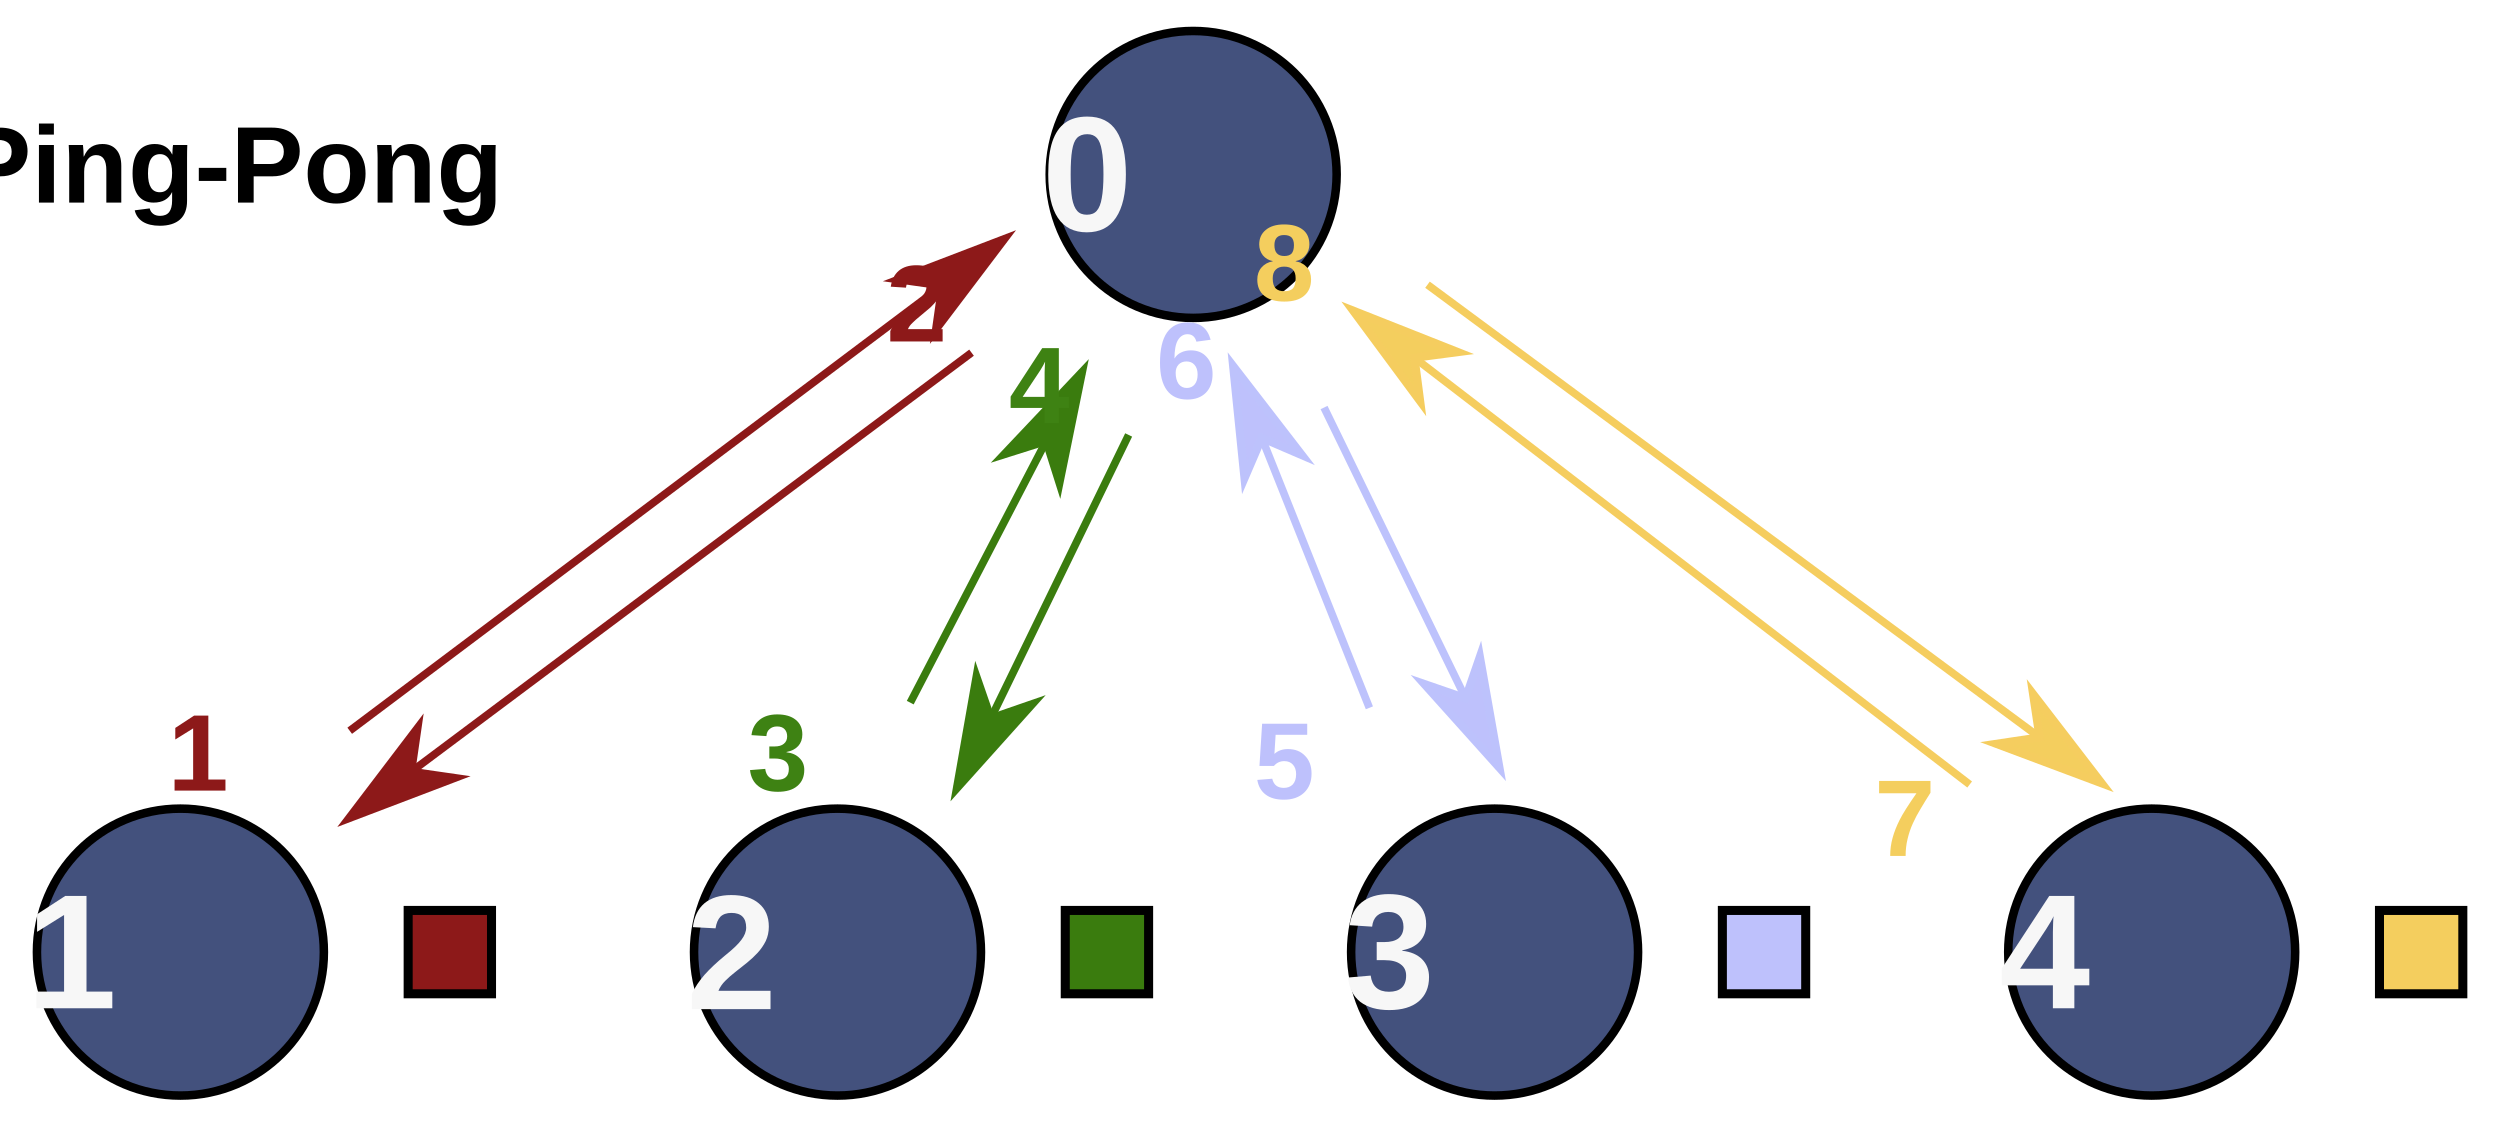
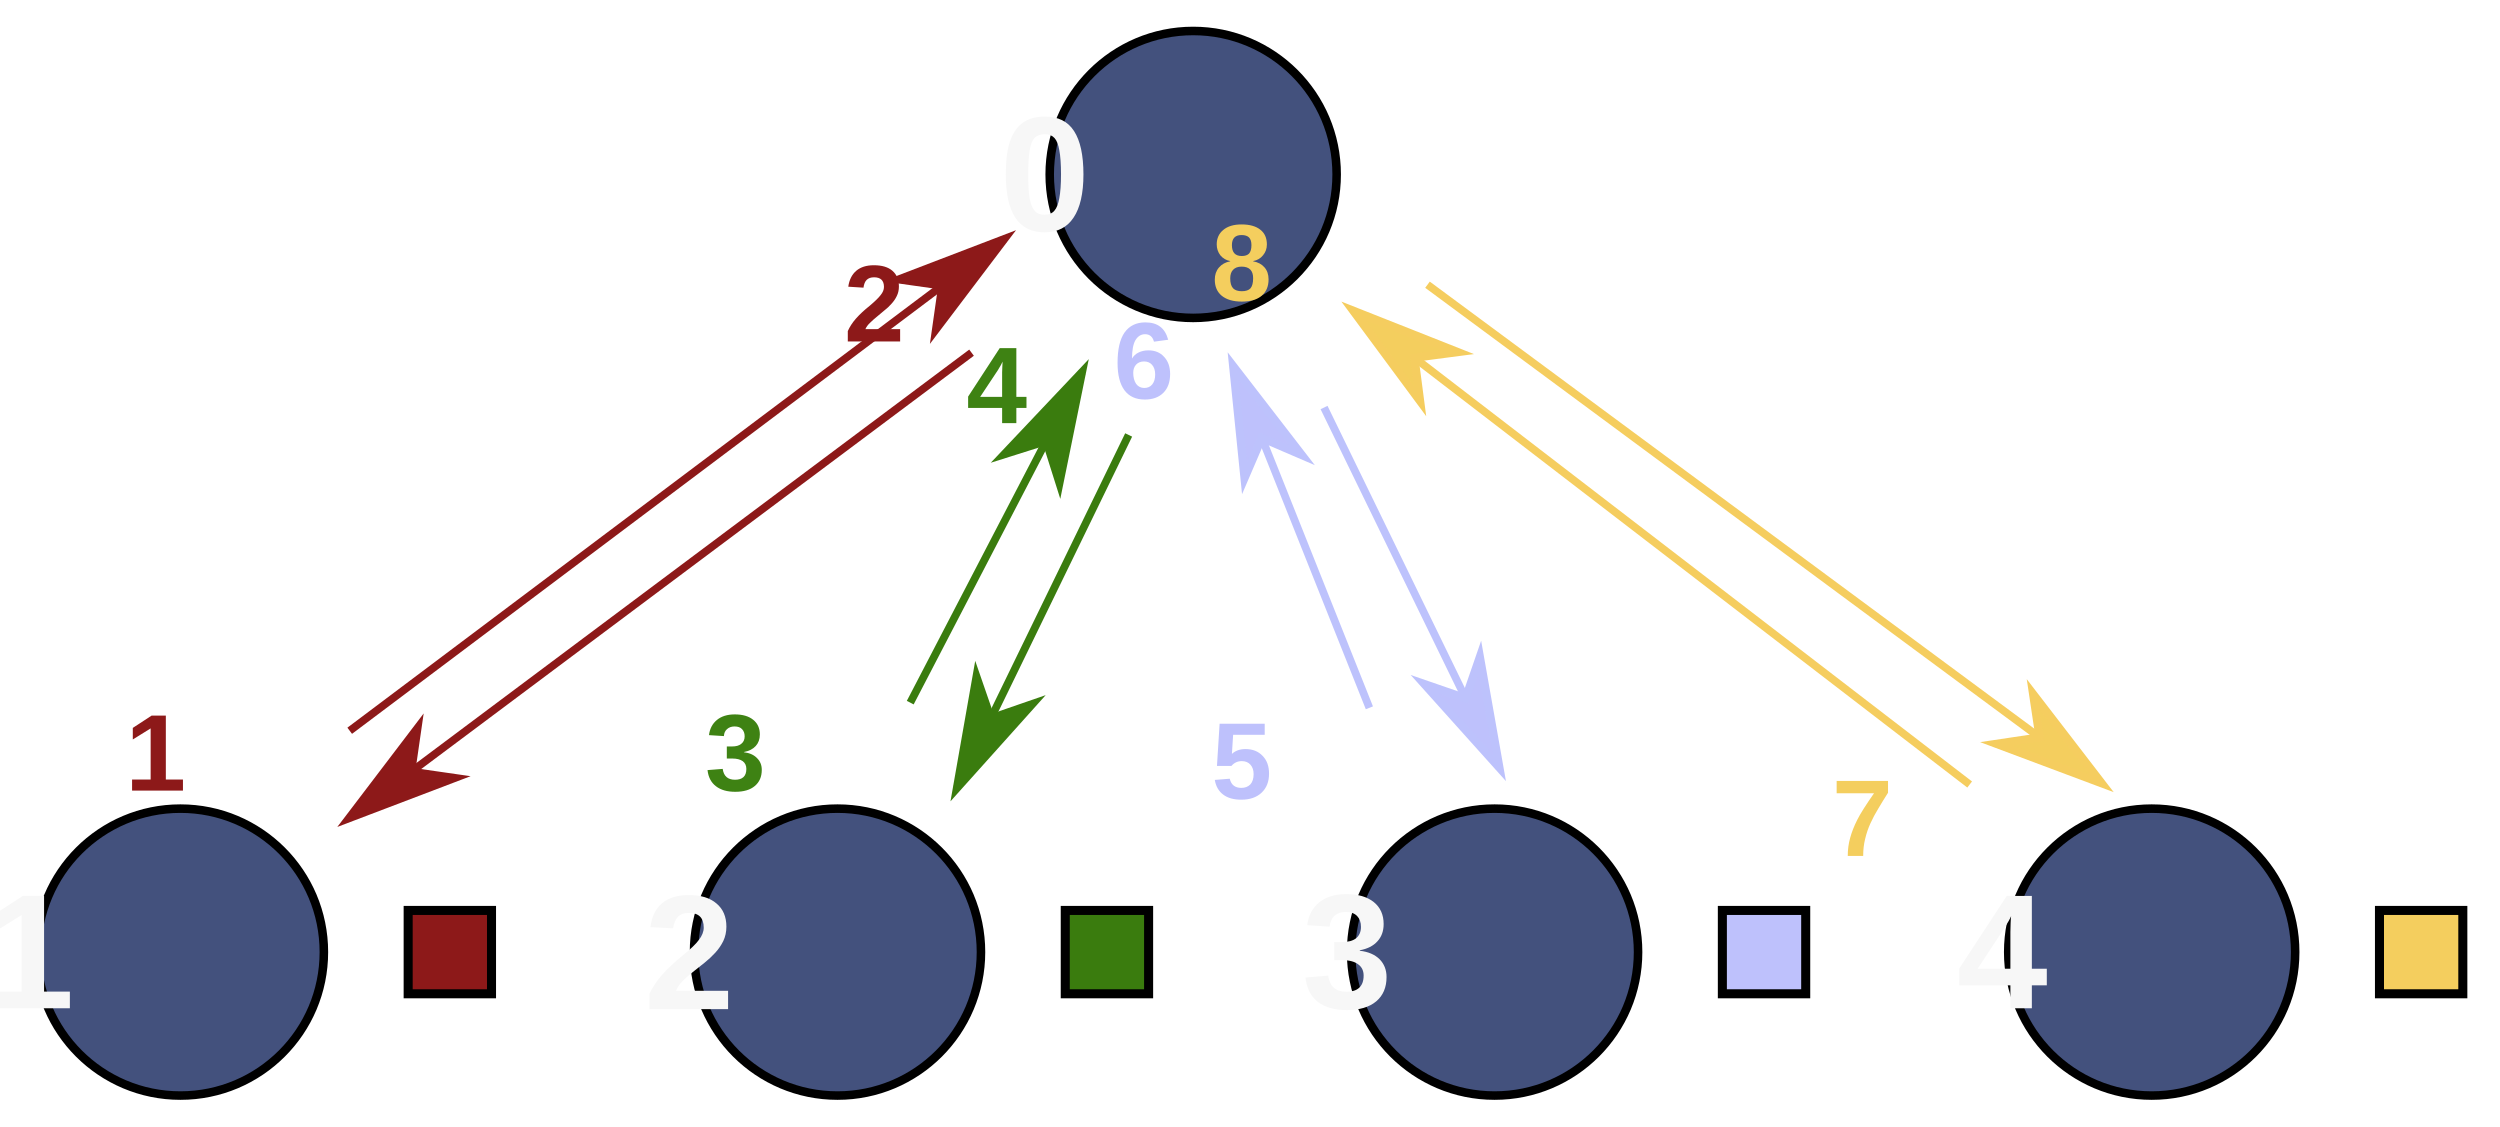
<svg xmlns="http://www.w3.org/2000/svg" xmlns:ns1="http://www.openswatchbook.org/uri/2009/osb" width="162mm" height="73mm" viewBox="0 0 162 73" version="1.1" id="svg8">
  <defs id="defs2">
    <marker style="overflow:visible" id="marker3677" refX="0" refY="0" orient="auto">
      <path transform="matrix(0.8,0,0,0.8,10,0)" style="fill:#f4ce5e;fill-opacity:1;fill-rule:evenodd;stroke:#f5cd5f;stroke-width:1pt;stroke-opacity:1" d="M 0,0 5,-5 -12.5,0 5,5 Z" id="path3675" />
    </marker>
    <marker orient="auto" refY="0" refX="0" id="marker3673" style="overflow:visible">
      <path id="path3671" d="M 0,0 5,-5 -12.5,0 5,5 Z" style="fill:#bec1fc;fill-opacity:1;fill-rule:evenodd;stroke:#bdc2fc;stroke-width:1pt;stroke-opacity:1" transform="matrix(0.8,0,0,0.8,10,0)" />
    </marker>
    <marker orient="auto" refY="0" refX="0" id="marker3669" style="overflow:visible">
      <path id="path3667" d="M 0,0 5,-5 -12.5,0 5,5 Z" style="fill:#f4ce5e;fill-opacity:1;fill-rule:evenodd;stroke:#f5cd5f;stroke-width:1pt;stroke-opacity:1" transform="matrix(0.8,0,0,0.8,10,0)" />
    </marker>
    <marker style="overflow:visible" id="marker3663" refX="0" refY="0" orient="auto">
      <path transform="matrix(0.8,0,0,0.8,10,0)" style="fill:#bec1fc;fill-opacity:1;fill-rule:evenodd;stroke:#bdc2fc;stroke-width:1pt;stroke-opacity:1" d="M 0,0 5,-5 -12.5,0 5,5 Z" id="path3661" />
    </marker>
    <marker orient="auto" refY="0" refX="0" id="marker3641" style="overflow:visible">
      <path id="path3639" d="M 0,0 5,-5 -12.5,0 5,5 Z" style="fill:#3a7c0e;fill-opacity:1;fill-rule:evenodd;stroke:#3a7c0e;stroke-width:1pt;stroke-opacity:1" transform="matrix(0.8,0,0,0.8,10,0)" />
    </marker>
    <marker style="overflow:visible" id="marker3631" refX="0" refY="0" orient="auto">
      <path transform="matrix(0.8,0,0,0.8,10,0)" style="fill:#8d1919;fill-opacity:1;fill-rule:evenodd;stroke:#8d1919;stroke-width:1pt;stroke-opacity:1" d="M 0,0 5,-5 -12.5,0 5,5 Z" id="path3629" />
    </marker>
    <marker style="overflow:visible" id="marker13223" refX="0" refY="0" orient="auto">
      <path transform="matrix(0.8,0,0,0.8,10,0)" style="fill:#f4ce5e;fill-opacity:1;fill-rule:evenodd;stroke:#f4ce5e;stroke-width:1pt;stroke-opacity:1" d="M 0,0 5,-5 -12.5,0 5,5 Z" id="path13221" />
    </marker>
    <marker style="overflow:visible" id="marker11427" refX="0" refY="0" orient="auto">
      <path transform="matrix(0.8,0,0,0.8,10,0)" style="fill:#3a7c0e;fill-opacity:1;fill-rule:evenodd;stroke:#3a7c0e;stroke-width:1pt;stroke-opacity:1" d="M 0,0 5,-5 -12.5,0 5,5 Z" id="path11425" />
    </marker>
    <marker style="overflow:visible" id="marker4589" refX="0" refY="0" orient="auto">
      <path transform="scale(-0.6)" d="M 8.719,4.034 -2.207,0.016 8.719,-4.002 c -1.745,2.372 -1.735,5.617 -6e-7,8.035 z" style="fill:#000000;fill-opacity:1;fill-rule:evenodd;stroke:#000000;stroke-width:0.625;stroke-linejoin:round;stroke-opacity:1" id="path4587" />
    </marker>
    <marker orient="auto" refY="0" refX="0" id="Arrow1Send" style="overflow:visible">
      <path id="path948" d="M 0,0 5,-5 -12.5,0 5,5 Z" style="fill:#000000;fill-opacity:1;fill-rule:evenodd;stroke:#000000;stroke-width:1pt;stroke-opacity:1" transform="matrix(-0.2,0,0,-0.2,-1.2,0)" />
    </marker>
    <marker orient="auto" refY="0" refX="0" id="TriangleOutS" style="overflow:visible">
      <path id="path1081" d="M 5.77,0 -2.88,5 V -5 Z" style="fill:#000000;fill-opacity:1;fill-rule:evenodd;stroke:#000000;stroke-width:1pt;stroke-opacity:1" transform="scale(0.2)" />
    </marker>
    <marker orient="auto" refY="0" refX="0" id="marker4029" style="overflow:visible">
      <path id="path4027" style="fill:#000000;fill-opacity:1;fill-rule:evenodd;stroke:#000000;stroke-width:0.625;stroke-linejoin:round;stroke-opacity:1" d="M 8.719,4.034 -2.207,0.016 8.719,-4.002 c -1.745,2.372 -1.735,5.617 -6e-7,8.035 z" transform="scale(-0.6)" />
    </marker>
    <marker orient="auto" refY="0" refX="0" id="marker3953" style="overflow:visible">
      <path id="path3951" d="M 0,0 5,-5 -12.5,0 5,5 Z" style="fill:#000000;fill-opacity:1;fill-rule:evenodd;stroke:#000000;stroke-width:1pt;stroke-opacity:1" transform="matrix(-0.4,0,0,-0.4,-4,0)" />
    </marker>
    <marker orient="auto" refY="0" refX="0" id="Arrow1Mend" style="overflow:visible">
      <path id="path942" d="M 0,0 5,-5 -12.5,0 5,5 Z" style="fill:#000000;fill-opacity:1;fill-rule:evenodd;stroke:#000000;stroke-width:1pt;stroke-opacity:1" transform="matrix(-0.4,0,0,-0.4,-4,0)" />
    </marker>
    <marker orient="auto" refY="0" refX="0" id="Arrow2Mend" style="overflow:visible">
      <path id="path960" style="fill:#000000;fill-opacity:1;fill-rule:evenodd;stroke:#000000;stroke-width:0.625;stroke-linejoin:round;stroke-opacity:1" d="M 8.719,4.034 -2.207,0.016 8.719,-4.002 c -1.745,2.372 -1.735,5.617 -6e-7,8.035 z" transform="scale(-0.6)" />
    </marker>
    <marker style="overflow:visible" id="marker3275" refX="0" refY="0" orient="auto">
      <path transform="matrix(-1.1,0,0,-1.1,-1.1,0)" d="M 8.719,4.034 -2.207,0.016 8.719,-4.002 c -1.745,2.372 -1.735,5.617 -6e-7,8.035 z" style="fill:#000000;fill-opacity:1;fill-rule:evenodd;stroke:#000000;stroke-width:0.625;stroke-linejoin:round;stroke-opacity:1" id="path3273" />
    </marker>
    <marker orient="auto" refY="0" refX="0" id="marker1671" style="overflow:visible">
      <path id="path1669" d="M 0,0 5,-5 -12.5,0 5,5 Z" style="fill:#000000;fill-opacity:1;fill-rule:evenodd;stroke:#000000;stroke-width:1pt;stroke-opacity:1" transform="matrix(-0.8,0,0,-0.8,-10,0)" />
    </marker>
    <marker orient="auto" refY="0" refX="0" id="Arrow1Lstart" style="overflow:visible">
      <path id="path933" d="M 0,0 5,-5 -12.5,0 5,5 Z" style="fill:#000000;fill-opacity:1;fill-rule:evenodd;stroke:#000000;stroke-width:1pt;stroke-opacity:1" transform="matrix(0.8,0,0,0.8,10,0)" />
    </marker>
    <marker orient="auto" refY="0" refX="0" id="marker1273" style="overflow:visible">
      <path id="path1271" d="M 0,0 5,-5 -12.5,0 5,5 Z" style="fill:#000000;fill-opacity:1;fill-rule:evenodd;stroke:#000000;stroke-width:1pt;stroke-opacity:1" transform="matrix(-0.8,0,0,-0.8,-10,0)" />
    </marker>
    <marker orient="auto" refY="0" refX="0" id="TriangleInL" style="overflow:visible">
      <path id="path1066" d="M 5.77,0 -2.88,5 V -5 Z" style="fill:#000000;fill-opacity:1;fill-rule:evenodd;stroke:#000000;stroke-width:1pt;stroke-opacity:1" transform="scale(-0.8)" />
    </marker>
    <marker orient="auto" refY="0" refX="0" id="Arrow1Lend" style="overflow:visible">
      <path id="path936" d="M 0,0 5,-5 -12.5,0 5,5 Z" style="fill:#000000;fill-opacity:1;fill-rule:evenodd;stroke:#000000;stroke-width:1pt;stroke-opacity:1" transform="matrix(-0.8,0,0,-0.8,-10,0)" />
    </marker>
    <marker style="overflow:visible" id="marker6441" refX="0" refY="0" orient="auto">
      <path transform="matrix(0.8,0,0,0.8,10,0)" style="fill:#000000;fill-opacity:1;fill-rule:evenodd;stroke:#000000;stroke-width:1pt;stroke-opacity:1" d="M 0,0 5,-5 -12.5,0 5,5 Z" id="path6439" />
    </marker>
    <marker style="overflow:visible" id="marker5866" refX="0" refY="0" orient="auto">
      <path transform="scale(0.4)" style="fill:#000000;fill-opacity:1;fill-rule:evenodd;stroke:#000000;stroke-width:1pt;stroke-opacity:1" d="M 5.77,0 -2.88,5 V -5 Z" id="path5864" />
    </marker>
    <marker style="overflow:visible" id="marker5862" refX="0" refY="0" orient="auto">
      <path transform="scale(0.4)" style="fill:#000000;fill-opacity:1;fill-rule:evenodd;stroke:#000000;stroke-width:1pt;stroke-opacity:1" d="M 5.77,0 -2.88,5 V -5 Z" id="path5860" />
    </marker>
    <marker style="overflow:visible" id="marker5858" refX="0" refY="0" orient="auto">
      <path transform="scale(0.4)" style="fill:#000000;fill-opacity:1;fill-rule:evenodd;stroke:#000000;stroke-width:1pt;stroke-opacity:1" d="M 5.77,0 -2.88,5 V -5 Z" id="path5856" />
    </marker>
    <marker style="overflow:visible" id="TriangleOutL" refX="0" refY="0" orient="auto">
      <path transform="scale(0.8)" style="fill:#000000;fill-opacity:1;fill-rule:evenodd;stroke:#000000;stroke-width:1pt;stroke-opacity:1" d="M 5.77,0 -2.88,5 V -5 Z" id="path3096" />
    </marker>
    <marker style="overflow:visible" id="TriangleOutM" refX="0" refY="0" orient="auto">
      <path transform="scale(0.4)" style="fill:#000000;fill-opacity:1;fill-rule:evenodd;stroke:#000000;stroke-width:1pt;stroke-opacity:1" d="M 5.77,0 -2.88,5 V -5 Z" id="path3099" />
    </marker>
    <marker style="overflow:visible" id="marker5850" refX="0" refY="0" orient="auto">
      <path transform="matrix(-0.8,0,0,-0.8,-10,0)" style="fill:#000000;fill-opacity:1;fill-rule:evenodd;stroke:#000000;stroke-width:1pt;stroke-opacity:1" d="M 0,0 5,-5 -12.5,0 5,5 Z" id="path5848" />
    </marker>
    <linearGradient ns1:paint="solid" id="linearGradient9526">
      <stop id="stop9524" offset="0" style="stop-color:#ffffff;stop-opacity:1;" />
    </linearGradient>
    <marker orient="auto" refY="0" refX="0" id="marker8080" style="overflow:visible">
      <path id="path8078" d="M 5.77,0 -2.88,5 V -5 Z" style="fill:#000000;fill-opacity:1;fill-rule:evenodd;stroke:#000000;stroke-width:1pt;stroke-opacity:1" transform="scale(0.8)" />
    </marker>
    <marker orient="auto" refY="0" refX="0" id="marker7624" style="overflow:visible">
      <path id="path7622" d="M 5.77,0 -2.88,5 V -5 Z" style="fill:#000000;fill-opacity:1;fill-rule:evenodd;stroke:#000000;stroke-width:1pt;stroke-opacity:1" transform="scale(0.8)" />
    </marker>
    <marker style="overflow:visible" id="Arrow2Lend" refX="0" refY="0" orient="auto">
      <path transform="matrix(-1.1,0,0,-1.1,-1.1,0)" d="M 8.719,4.034 -2.207,0.016 8.719,-4.002 c -1.745,2.372 -1.735,5.617 -6e-7,8.035 z" style="fill:#000000;fill-opacity:1;fill-rule:evenodd;stroke:#000000;stroke-width:0.625;stroke-linejoin:round;stroke-opacity:1" id="path5519" />
    </marker>
    <marker style="overflow:visible" id="Arrow1Lstart-9" refX="0" refY="0" orient="auto">
      <path transform="matrix(0.8,0,0,0.8,10,0)" style="fill:#000000;fill-opacity:1;fill-rule:evenodd;stroke:#000000;stroke-width:1pt;stroke-opacity:1" d="M 0,0 5,-5 -12.5,0 5,5 Z" id="path5498" />
    </marker>
    <marker style="overflow:visible" id="Arrow1Lend-0" refX="0" refY="0" orient="auto">
      <path transform="matrix(-0.8,0,0,-0.8,-10,0)" style="fill:#000000;fill-opacity:1;fill-rule:evenodd;stroke:#000000;stroke-width:1pt;stroke-opacity:1" d="M 0,0 5,-5 -12.5,0 5,5 Z" id="path5501" />
    </marker>
    <linearGradient ns1:paint="solid" id="linearGradient4715">
      <stop id="stop4713" offset="0" style="stop-color:#000000;stop-opacity:1;" />
    </linearGradient>
    <marker orient="auto" refY="0" refX="0" id="marker3397" style="overflow:visible">
      <path id="path3395" d="M 0,0 5,-5 -12.5,0 5,5 Z" style="fill:#000000;fill-opacity:1;fill-rule:evenodd;stroke:#000000;stroke-width:1pt;stroke-opacity:1" transform="matrix(0.8,0,0,0.8,10,0)" />
    </marker>
    <marker style="overflow:visible" id="marker3393" refX="0" refY="0" orient="auto">
      <path transform="matrix(0.8,0,0,0.8,10,0)" style="fill:#000000;fill-opacity:1;fill-rule:evenodd;stroke:#000000;stroke-width:1pt;stroke-opacity:1" d="M 0,0 5,-5 -12.5,0 5,5 Z" id="path3391" />
    </marker>
    <marker orient="auto" refY="0" refX="0" id="marker3217" style="overflow:visible">
      <path id="path2954" d="M 0,0 5,-5 -12.5,0 5,5 Z" style="fill:#8d1919;fill-opacity:1;fill-rule:evenodd;stroke:#8d1919;stroke-width:1pt;stroke-opacity:1" transform="matrix(0.8,0,0,0.8,10,0)" />
    </marker>
    <marker style="overflow:visible" id="marker8080-7" refX="0" refY="0" orient="auto">
      <path transform="scale(0.8)" style="fill:#000000;fill-opacity:1;fill-rule:evenodd;stroke:#000000;stroke-width:1pt;stroke-opacity:1" d="M 5.77,0 -2.88,5 V -5 Z" id="path8078-7" />
    </marker>
    <marker style="overflow:visible" id="marker7624-2" refX="0" refY="0" orient="auto">
      <path transform="scale(0.8)" style="fill:#000000;fill-opacity:1;fill-rule:evenodd;stroke:#000000;stroke-width:1pt;stroke-opacity:1" d="M 5.77,0 -2.88,5 V -5 Z" id="path7622-0" />
    </marker>
    <marker orient="auto" refY="0" refX="0" id="Arrow2Lend-9" style="overflow:visible">
      <path id="path5519-0" style="fill:#000000;fill-opacity:1;fill-rule:evenodd;stroke:#000000;stroke-width:0.625;stroke-linejoin:round;stroke-opacity:1" d="M 8.719,4.034 -2.207,0.016 8.719,-4.002 c -1.745,2.372 -1.735,5.617 -6e-7,8.035 z" transform="matrix(-1.1,0,0,-1.1,-1.1,0)" />
    </marker>
    <marker orient="auto" refY="0" refX="0" id="Arrow1Lstart-7" style="overflow:visible">
      <path id="path5498-1" d="M 0,0 5,-5 -12.5,0 5,5 Z" style="fill:#000000;fill-opacity:1;fill-rule:evenodd;stroke:#000000;stroke-width:1pt;stroke-opacity:1" transform="matrix(0.8,0,0,0.8,10,0)" />
    </marker>
    <marker orient="auto" refY="0" refX="0" id="Arrow1Lend-6" style="overflow:visible">
      <path id="path5501-0" d="M 0,0 5,-5 -12.5,0 5,5 Z" style="fill:#000000;fill-opacity:1;fill-rule:evenodd;stroke:#000000;stroke-width:1pt;stroke-opacity:1" transform="matrix(-0.8,0,0,-0.8,-10,0)" />
    </marker>
  </defs>
  <g id="layer1" transform="translate(0,-224)">
-     <circle style="opacity:1;fill:#43517d;fill-opacity:1;stroke:#000000;stroke-width:0.554;stroke-opacity:1" id="path94" cx="77.318" cy="235.304" r="9.297" />
-     <circle r="9.297" cy="285.696" cx="11.69" id="circle102" style="opacity:1;fill:#43517d;fill-opacity:1;stroke:#000000;stroke-width:0.554;stroke-opacity:1" />
-     <rect y="282.996" x="26.449" height="5.401" width="5.401" id="rect104" style="opacity:1;fill:#8d1919;fill-opacity:1;stroke:#000000;stroke-width:0.586;stroke-opacity:1" />
-     <circle style="opacity:1;fill:#43517d;fill-opacity:1;stroke:#000000;stroke-width:0.554;stroke-opacity:1" id="circle108" cx="54.27" cy="285.696" r="9.297" />
-     <rect style="opacity:1;fill:#3a7c0e;fill-opacity:1;stroke:#000000;stroke-width:0.586;stroke-opacity:1" id="rect110" width="5.401" height="5.401" x="69.029" y="282.996" />
-     <circle r="9.297" cy="285.696" cx="96.85" id="circle114" style="opacity:1;fill:#43517d;fill-opacity:1;stroke:#000000;stroke-width:0.554;stroke-opacity:1" />
-     <rect y="282.996" x="111.609" height="5.401" width="5.401" id="rect116" style="opacity:1;fill:#bec1fc;fill-opacity:1;stroke:#000000;stroke-width:0.586;stroke-opacity:1" />
-     <circle style="opacity:1;fill:#43517d;fill-opacity:1;stroke:#000000;stroke-width:0.554;stroke-opacity:1" id="circle120" cx="139.43" cy="285.696" r="9.297" />
-     <rect style="opacity:1;fill:#f4ce5e;fill-opacity:1;stroke:#000000;stroke-width:0.586;stroke-opacity:1" id="rect122" width="5.401" height="5.401" x="154.19" y="282.996" />
-     <text id="text15760-4" y="237.131" x="21.833" style="font-style:normal;font-weight:normal;font-size:10.583px;line-height:1.25;font-family:sans-serif;letter-spacing:0px;word-spacing:0px;fill:#000000;fill-opacity:1;stroke:none;stroke-width:0.265" xml:space="preserve">
-       <tspan id="tspan15758-4" style="font-style:normal;font-variant:normal;font-weight:bold;font-stretch:normal;font-size:7.056px;font-family:Arial;-inkscape-font-specification:'Arial, Bold';font-variant-ligatures:normal;font-variant-caps:normal;font-variant-numeric:normal;font-feature-settings:normal;text-align:center;writing-mode:lr-tb;text-anchor:middle;fill:#000000;fill-opacity:1;stroke-width:0.265" y="237.131" x="21.833">Ping-Pong</tspan>
-     </text>
-     <text xml:space="preserve" style="font-style:normal;font-weight:normal;font-size:10.583px;line-height:1.25;font-family:sans-serif;letter-spacing:0px;word-spacing:0px;fill:#f7f7f7;fill-opacity:1;stroke:none;stroke-width:0.265" x="77.328" y="238.947" id="text13647">
-       <tspan x="77.328" y="238.947" style="font-style:normal;font-variant:normal;font-weight:bold;font-stretch:normal;font-size:10.583px;font-family:Arial;-inkscape-font-specification:'Arial, Bold';font-variant-ligatures:normal;font-variant-caps:normal;font-variant-numeric:normal;font-feature-settings:normal;text-align:center;writing-mode:lr-tb;text-anchor:middle;fill:#f7f7f7;fill-opacity:1;stroke-width:0.265" id="tspan13645">0</tspan>
-     </text>
-     <text id="text13651" y="289.337" x="11.507" style="font-style:normal;font-weight:normal;font-size:10.583px;line-height:1.25;font-family:sans-serif;letter-spacing:0px;word-spacing:0px;fill:#f7f7f7;fill-opacity:1;stroke:none;stroke-width:0.265" xml:space="preserve">
-       <tspan id="tspan13649" style="font-style:normal;font-variant:normal;font-weight:bold;font-stretch:normal;font-size:10.583px;font-family:Arial;-inkscape-font-specification:'Arial, Bold';font-variant-ligatures:normal;font-variant-caps:normal;font-variant-numeric:normal;font-feature-settings:normal;text-align:center;writing-mode:lr-tb;text-anchor:middle;fill:#f7f7f7;fill-opacity:1;stroke-width:0.265" y="289.337" x="11.507">1</tspan>
-     </text>
-     <text xml:space="preserve" style="font-style:normal;font-weight:normal;font-size:10.583px;line-height:1.25;font-family:sans-serif;letter-spacing:0px;word-spacing:0px;fill:#f7f7f7;fill-opacity:1;stroke:none;stroke-width:0.265" x="54.301" y="289.391" id="text13655">
-       <tspan x="54.301" y="289.391" style="font-style:normal;font-variant:normal;font-weight:bold;font-stretch:normal;font-size:10.583px;font-family:Arial;-inkscape-font-specification:'Arial, Bold';font-variant-ligatures:normal;font-variant-caps:normal;font-variant-numeric:normal;font-feature-settings:normal;text-align:center;writing-mode:lr-tb;text-anchor:middle;fill:#f7f7f7;fill-opacity:1;stroke-width:0.265" id="tspan13653">2</tspan>
-     </text>
-     <text id="text13659" y="289.332" x="96.923" style="font-style:normal;font-weight:normal;font-size:10.583px;line-height:1.25;font-family:sans-serif;letter-spacing:0px;word-spacing:0px;fill:#f7f7f7;fill-opacity:1;stroke:none;stroke-width:0.265" xml:space="preserve">
-       <tspan id="tspan13657" style="font-style:normal;font-variant:normal;font-weight:bold;font-stretch:normal;font-size:10.583px;font-family:Arial;-inkscape-font-specification:'Arial, Bold';font-variant-ligatures:normal;font-variant-caps:normal;font-variant-numeric:normal;font-feature-settings:normal;text-align:center;writing-mode:lr-tb;text-anchor:middle;fill:#f7f7f7;fill-opacity:1;stroke-width:0.265" y="289.332" x="96.923">3</tspan>
-     </text>
-     <text xml:space="preserve" style="font-style:normal;font-weight:normal;font-size:10.583px;line-height:1.25;font-family:sans-serif;letter-spacing:0px;word-spacing:0px;fill:#f7f7f7;fill-opacity:1;stroke:none;stroke-width:0.265" x="139.381" y="289.337" id="text13663">
-       <tspan x="139.381" y="289.337" style="font-style:normal;font-variant:normal;font-weight:bold;font-stretch:normal;font-size:10.583px;font-family:Arial;-inkscape-font-specification:'Arial, Bold';font-variant-ligatures:normal;font-variant-caps:normal;font-variant-numeric:normal;font-feature-settings:normal;text-align:center;writing-mode:lr-tb;text-anchor:middle;fill:#f7f7f7;fill-opacity:1;stroke-width:0.265" id="tspan13661">4</tspan>
-     </text>
-     <g id="g3635" transform="rotate(-3.622611,43.84781,258.2527)">
-       <path id="path2952" d="M 21.492,275.627 63.638,248.083" style="fill:none;stroke:#8d1919;stroke-width:0.5;stroke-linecap:butt;stroke-linejoin:miter;stroke-miterlimit:4;stroke-dasharray:none;stroke-opacity:1;marker-start:url(#marker3217)" />
-       <path style="fill:none;stroke:#8d1919;stroke-width:0.5;stroke-linecap:butt;stroke-linejoin:miter;stroke-miterlimit:4;stroke-dasharray:none;stroke-opacity:1;marker-start:url(#marker3631)" d="m 66.204,240.878 -44.328,29.11" id="path3627" />
+     <g id="g8753">
+       <circle r="9.297" cy="235.304" cx="77.318" id="path94" style="opacity:1;fill:#43517d;fill-opacity:1;stroke:#000000;stroke-width:0.554;stroke-opacity:1" />
+       <circle style="opacity:1;fill:#43517d;fill-opacity:1;stroke:#000000;stroke-width:0.554;stroke-opacity:1" id="circle102" cx="11.69" cy="285.696" r="9.297" />
+       <rect style="opacity:1;fill:#8d1919;fill-opacity:1;stroke:#000000;stroke-width:0.586;stroke-opacity:1" id="rect104" width="5.401" height="5.401" x="26.449" y="282.996" />
+       <circle r="9.297" cy="285.696" cx="54.27" id="circle108" style="opacity:1;fill:#43517d;fill-opacity:1;stroke:#000000;stroke-width:0.554;stroke-opacity:1" />
+       <rect y="282.996" x="69.029" height="5.401" width="5.401" id="rect110" style="opacity:1;fill:#3a7c0e;fill-opacity:1;stroke:#000000;stroke-width:0.586;stroke-opacity:1" />
+       <circle style="opacity:1;fill:#43517d;fill-opacity:1;stroke:#000000;stroke-width:0.554;stroke-opacity:1" id="circle114" cx="96.85" cy="285.696" r="9.297" />
+       <rect style="opacity:1;fill:#bec1fc;fill-opacity:1;stroke:#000000;stroke-width:0.586;stroke-opacity:1" id="rect116" width="5.401" height="5.401" x="111.609" y="282.996" />
+       <circle r="9.297" cy="285.696" cx="139.43" id="circle120" style="opacity:1;fill:#43517d;fill-opacity:1;stroke:#000000;stroke-width:0.554;stroke-opacity:1" />
+       <rect y="282.996" x="154.19" height="5.401" width="5.401" id="rect122" style="opacity:1;fill:#f4ce5e;fill-opacity:1;stroke:#000000;stroke-width:0.586;stroke-opacity:1" />
+       <text id="text13647" y="238.947" x="77.328" style="font-style:normal;font-weight:normal;font-size:10.583px;line-height:1.25;font-family:sans-serif;letter-spacing:0px;word-spacing:0px;fill:#f7f7f7;fill-opacity:1;stroke:none;stroke-width:0.265" xml:space="preserve">
+         <tspan id="tspan13645" style="font-style:normal;font-variant:normal;font-weight:bold;font-stretch:normal;font-size:10.583px;font-family:Arial;-inkscape-font-specification:'Arial, Bold';font-variant-ligatures:normal;font-variant-caps:normal;font-variant-numeric:normal;font-feature-settings:normal;text-align:center;writing-mode:lr-tb;text-anchor:middle;fill:#f7f7f7;fill-opacity:1;stroke-width:0.265" y="238.947" x="77.328">0</tspan>
+       </text>
+       <text xml:space="preserve" style="font-style:normal;font-weight:normal;font-size:10.583px;line-height:1.25;font-family:sans-serif;letter-spacing:0px;word-spacing:0px;fill:#f7f7f7;fill-opacity:1;stroke:none;stroke-width:0.265" x="11.507" y="289.337" id="text13651">
+         <tspan x="11.507" y="289.337" style="font-style:normal;font-variant:normal;font-weight:bold;font-stretch:normal;font-size:10.583px;font-family:Arial;-inkscape-font-specification:'Arial, Bold';font-variant-ligatures:normal;font-variant-caps:normal;font-variant-numeric:normal;font-feature-settings:normal;text-align:center;writing-mode:lr-tb;text-anchor:middle;fill:#f7f7f7;fill-opacity:1;stroke-width:0.265" id="tspan13649">1</tspan>
+       </text>
+       <text id="text13655" y="289.391" x="54.301" style="font-style:normal;font-weight:normal;font-size:10.583px;line-height:1.25;font-family:sans-serif;letter-spacing:0px;word-spacing:0px;fill:#f7f7f7;fill-opacity:1;stroke:none;stroke-width:0.265" xml:space="preserve">
+         <tspan id="tspan13653" style="font-style:normal;font-variant:normal;font-weight:bold;font-stretch:normal;font-size:10.583px;font-family:Arial;-inkscape-font-specification:'Arial, Bold';font-variant-ligatures:normal;font-variant-caps:normal;font-variant-numeric:normal;font-feature-settings:normal;text-align:center;writing-mode:lr-tb;text-anchor:middle;fill:#f7f7f7;fill-opacity:1;stroke-width:0.265" y="289.391" x="54.301">2</tspan>
+       </text>
+       <text xml:space="preserve" style="font-style:normal;font-weight:normal;font-size:10.583px;line-height:1.25;font-family:sans-serif;letter-spacing:0px;word-spacing:0px;fill:#f7f7f7;fill-opacity:1;stroke:none;stroke-width:0.265" x="96.923" y="289.332" id="text13659">
+         <tspan x="96.923" y="289.332" style="font-style:normal;font-variant:normal;font-weight:bold;font-stretch:normal;font-size:10.583px;font-family:Arial;-inkscape-font-specification:'Arial, Bold';font-variant-ligatures:normal;font-variant-caps:normal;font-variant-numeric:normal;font-feature-settings:normal;text-align:center;writing-mode:lr-tb;text-anchor:middle;fill:#f7f7f7;fill-opacity:1;stroke-width:0.265" id="tspan13657">3</tspan>
+       </text>
+       <text id="text13663" y="289.337" x="139.381" style="font-style:normal;font-weight:normal;font-size:10.583px;line-height:1.25;font-family:sans-serif;letter-spacing:0px;word-spacing:0px;fill:#f7f7f7;fill-opacity:1;stroke:none;stroke-width:0.265" xml:space="preserve">
+         <tspan id="tspan13661" style="font-style:normal;font-variant:normal;font-weight:bold;font-stretch:normal;font-size:10.583px;font-family:Arial;-inkscape-font-specification:'Arial, Bold';font-variant-ligatures:normal;font-variant-caps:normal;font-variant-numeric:normal;font-feature-settings:normal;text-align:center;writing-mode:lr-tb;text-anchor:middle;fill:#f7f7f7;fill-opacity:1;stroke-width:0.265" y="289.337" x="139.381">4</tspan>
+       </text>
+       <g transform="rotate(-3.622611,43.84781,258.2527)" id="g3635">
+         <path style="fill:none;stroke:#8d1919;stroke-width:0.5;stroke-linecap:butt;stroke-linejoin:miter;stroke-miterlimit:4;stroke-dasharray:none;stroke-opacity:1;marker-start:url(#marker3217)" d="M 21.492,275.627 63.638,248.083" id="path2952" />
+         <path id="path3627" d="m 66.204,240.878 -44.328,29.11" style="fill:none;stroke:#8d1919;stroke-width:0.5;stroke-linecap:butt;stroke-linejoin:miter;stroke-miterlimit:4;stroke-dasharray:none;stroke-opacity:1;marker-start:url(#marker3631)" />
+       </g>
+       <path style="fill:none;stroke:#3a7c0e;stroke-width:0.5;stroke-linecap:butt;stroke-linejoin:miter;stroke-miterlimit:4;stroke-dasharray:none;stroke-opacity:1;marker-start:url(#marker11427)" d="m 62.016,275.053 11.121,-22.868" id="path11423" />
+       <path id="path3637" d="M 70.105,248.133 58.984,269.531" style="fill:none;stroke:#3a7c0e;stroke-width:0.5;stroke-linecap:butt;stroke-linejoin:miter;stroke-miterlimit:4;stroke-dasharray:none;stroke-opacity:1;marker-start:url(#marker3641)" />
+       <path style="fill:#f4ce5e;stroke:#f5cd5f;stroke-width:0.5;stroke-linecap:butt;stroke-linejoin:miter;stroke-miterlimit:4;stroke-dasharray:none;stroke-opacity:1;marker-start:url(#marker3677)" d="M 136.188,274.755 92.501,242.449" id="path3647" />
+       <path id="path3649" d="m 87.689,244.134 39.945,30.702" style="fill:#f4ce5e;stroke:#f5cd5f;stroke-width:0.5;stroke-linecap:butt;stroke-linejoin:miter;stroke-miterlimit:4;stroke-dasharray:none;stroke-opacity:1;marker-start:url(#marker3669)" />
+       <path id="path3653" d="M 97.161,273.746 85.798,250.407" style="fill:#bec1fc;stroke:#bdc2fc;stroke-width:0.5;stroke-linecap:butt;stroke-linejoin:miter;stroke-miterlimit:4;stroke-dasharray:none;stroke-opacity:1;marker-start:url(#marker3673)" />
+       <path style="fill:#bec1fc;stroke:#bdc2fc;stroke-width:0.5;stroke-linecap:butt;stroke-linejoin:miter;stroke-miterlimit:4;stroke-dasharray:none;stroke-opacity:1;marker-start:url(#marker3663)" d="m 79.912,247.73 8.824,22.136" id="path3655" />
+       <text id="text3683" y="275.231" x="19.716" style="font-style:normal;font-weight:normal;font-size:10.583px;line-height:1.25;font-family:sans-serif;letter-spacing:0px;word-spacing:0px;fill:#8d1919;fill-opacity:1;stroke:none;stroke-width:0.265" xml:space="preserve">
+         <tspan id="tspan3681" style="font-style:normal;font-variant:normal;font-weight:bold;font-stretch:normal;font-size:7.056px;font-family:Arial;-inkscape-font-specification:'Arial, Bold';font-variant-ligatures:normal;font-variant-caps:normal;font-variant-numeric:normal;font-feature-settings:normal;text-align:center;writing-mode:lr-tb;text-anchor:middle;fill:#8d1919;fill-opacity:1;stroke-width:0.265" y="275.231" x="19.716">1</tspan>
+       </text>
+       <text xml:space="preserve" style="font-style:normal;font-weight:normal;font-size:10.583px;line-height:1.25;font-family:sans-serif;letter-spacing:0px;word-spacing:0px;fill:#8d1919;fill-opacity:1;stroke:none;stroke-width:0.265" x="66.283" y="246.127" id="text3689">
+         <tspan x="66.283" y="246.127" style="font-style:normal;font-variant:normal;font-weight:bold;font-stretch:normal;font-size:7.056px;font-family:Arial;-inkscape-font-specification:'Arial, Bold';font-variant-ligatures:normal;font-variant-caps:normal;font-variant-numeric:normal;font-feature-settings:normal;text-align:center;writing-mode:lr-tb;text-anchor:middle;fill:#8d1919;fill-opacity:1;stroke-width:0.265" id="tspan3687">2</tspan>
+       </text>
+       <text id="text3693" y="251.419" x="74.22" style="font-style:normal;font-weight:normal;font-size:10.583px;line-height:1.25;font-family:sans-serif;letter-spacing:0px;word-spacing:0px;fill:#3e8213;fill-opacity:1;stroke:none;stroke-width:0.265" xml:space="preserve">
+         <tspan id="tspan3691" style="font-style:normal;font-variant:normal;font-weight:bold;font-stretch:normal;font-size:7.056px;font-family:Arial;-inkscape-font-specification:'Arial, Bold';font-variant-ligatures:normal;font-variant-caps:normal;font-variant-numeric:normal;font-feature-settings:normal;text-align:center;writing-mode:lr-tb;text-anchor:middle;fill:#3e8213;fill-opacity:1;stroke-width:0.265" y="251.419" x="74.22">4</tspan>
+       </text>
+       <text xml:space="preserve" style="font-style:normal;font-weight:normal;font-size:10.583px;line-height:1.25;font-family:sans-serif;letter-spacing:0px;word-spacing:0px;fill:#bec1fc;fill-opacity:1;stroke:none;stroke-width:0.265" x="83.745" y="249.831" id="text3697">
+         <tspan x="83.745" y="249.831" style="font-style:normal;font-variant:normal;font-weight:bold;font-stretch:normal;font-size:7.056px;font-family:Arial;-inkscape-font-specification:'Arial, Bold';font-variant-ligatures:normal;font-variant-caps:normal;font-variant-numeric:normal;font-feature-settings:normal;text-align:center;writing-mode:lr-tb;text-anchor:middle;fill:#bec1fc;fill-opacity:1;stroke-width:0.265" id="tspan3695">6</tspan>
+       </text>
+       <text id="text3701" y="243.481" x="90.095" style="font-style:normal;font-weight:normal;font-size:10.583px;line-height:1.25;font-family:sans-serif;letter-spacing:0px;word-spacing:0px;fill:#f4ce5e;fill-opacity:1;stroke:none;stroke-width:0.265" xml:space="preserve">
+         <tspan id="tspan3699" style="font-style:normal;font-variant:normal;font-weight:bold;font-stretch:normal;font-size:7.056px;font-family:Arial;-inkscape-font-specification:'Arial, Bold';font-variant-ligatures:normal;font-variant-caps:normal;font-variant-numeric:normal;font-feature-settings:normal;text-align:center;writing-mode:lr-tb;text-anchor:middle;fill:#f4ce5e;fill-opacity:1;stroke-width:0.265" y="243.481" x="90.095">8</tspan>
+       </text>
+       <text xml:space="preserve" style="font-style:normal;font-weight:normal;font-size:10.583px;line-height:1.25;font-family:sans-serif;letter-spacing:0px;word-spacing:0px;fill:#3e8213;fill-opacity:1;stroke:none;stroke-width:0.265" x="57.287" y="275.231" id="text3705">
+         <tspan x="57.287" y="275.231" style="font-style:normal;font-variant:normal;font-weight:bold;font-stretch:normal;font-size:7.056px;font-family:Arial;-inkscape-font-specification:'Arial, Bold';font-variant-ligatures:normal;font-variant-caps:normal;font-variant-numeric:normal;font-feature-settings:normal;text-align:center;writing-mode:lr-tb;text-anchor:middle;fill:#3e8213;fill-opacity:1;stroke-width:0.265" id="tspan3703">3</tspan>
+       </text>
+       <text id="text3709" y="275.76" x="90.095" style="font-style:normal;font-weight:normal;font-size:10.583px;line-height:1.25;font-family:sans-serif;letter-spacing:0px;word-spacing:0px;fill:#bec1fc;fill-opacity:1;stroke:none;stroke-width:0.265" xml:space="preserve">
+         <tspan id="tspan3707" style="font-style:normal;font-variant:normal;font-weight:bold;font-stretch:normal;font-size:7.056px;font-family:Arial;-inkscape-font-specification:'Arial, Bold';font-variant-ligatures:normal;font-variant-caps:normal;font-variant-numeric:normal;font-feature-settings:normal;text-align:center;writing-mode:lr-tb;text-anchor:middle;fill:#bec1fc;fill-opacity:1;stroke-width:0.265" y="275.76" x="90.095">5</tspan>
+       </text>
+       <text xml:space="preserve" style="font-style:normal;font-weight:normal;font-size:10.583px;line-height:1.25;font-family:sans-serif;letter-spacing:0px;word-spacing:0px;fill:#f4ce5e;fill-opacity:1;stroke:none;stroke-width:0.265" x="130.312" y="279.465" id="text3713">
+         <tspan x="130.312" y="279.465" style="font-style:normal;font-variant:normal;font-weight:bold;font-stretch:normal;font-size:7.056px;font-family:Arial;-inkscape-font-specification:'Arial, Bold';font-variant-ligatures:normal;font-variant-caps:normal;font-variant-numeric:normal;font-feature-settings:normal;text-align:center;writing-mode:lr-tb;text-anchor:middle;fill:#f4ce5e;fill-opacity:1;stroke-width:0.265" id="tspan3711">7</tspan>
+       </text>
    </g>
-     <path id="path11423" d="m 62.016,275.053 11.121,-22.868" style="fill:none;stroke:#3a7c0e;stroke-width:0.5;stroke-linecap:butt;stroke-linejoin:miter;stroke-miterlimit:4;stroke-dasharray:none;stroke-opacity:1;marker-start:url(#marker11427)" />
-     <path style="fill:none;stroke:#3a7c0e;stroke-width:0.5;stroke-linecap:butt;stroke-linejoin:miter;stroke-miterlimit:4;stroke-dasharray:none;stroke-opacity:1;marker-start:url(#marker3641)" d="M 70.105,248.133 58.984,269.531" id="path3637" />
-     <path id="path3647" d="M 136.188,274.755 92.501,242.449" style="fill:#f4ce5e;stroke:#f5cd5f;stroke-width:0.5;stroke-linecap:butt;stroke-linejoin:miter;stroke-miterlimit:4;stroke-dasharray:none;stroke-opacity:1;marker-start:url(#marker3677)" />
-     <path style="fill:#f4ce5e;stroke:#f5cd5f;stroke-width:0.5;stroke-linecap:butt;stroke-linejoin:miter;stroke-miterlimit:4;stroke-dasharray:none;stroke-opacity:1;marker-start:url(#marker3669)" d="m 87.689,244.134 39.945,30.702" id="path3649" />
-     <path style="fill:#bec1fc;stroke:#bdc2fc;stroke-width:0.5;stroke-linecap:butt;stroke-linejoin:miter;stroke-miterlimit:4;stroke-dasharray:none;stroke-opacity:1;marker-start:url(#marker3673)" d="M 97.161,273.746 85.798,250.407" id="path3653" />
-     <path id="path3655" d="m 79.912,247.73 8.824,22.136" style="fill:#bec1fc;stroke:#bdc2fc;stroke-width:0.5;stroke-linecap:butt;stroke-linejoin:miter;stroke-miterlimit:4;stroke-dasharray:none;stroke-opacity:1;marker-start:url(#marker3663)" />
-     <text xml:space="preserve" style="font-style:normal;font-weight:normal;font-size:10.583px;line-height:1.25;font-family:sans-serif;letter-spacing:0px;word-spacing:0px;fill:#8d1919;fill-opacity:1;stroke:none;stroke-width:0.265" x="19.716" y="275.231" id="text3683">
-       <tspan x="19.716" y="275.231" style="font-style:normal;font-variant:normal;font-weight:bold;font-stretch:normal;font-size:7.056px;font-family:Arial;-inkscape-font-specification:'Arial, Bold';font-variant-ligatures:normal;font-variant-caps:normal;font-variant-numeric:normal;font-feature-settings:normal;text-align:center;writing-mode:lr-tb;text-anchor:middle;fill:#8d1919;fill-opacity:1;stroke-width:0.265" id="tspan3681">1</tspan>
-     </text>
-     <text id="text3689" y="246.127" x="66.283" style="font-style:normal;font-weight:normal;font-size:10.583px;line-height:1.25;font-family:sans-serif;letter-spacing:0px;word-spacing:0px;fill:#8d1919;fill-opacity:1;stroke:none;stroke-width:0.265" xml:space="preserve">
-       <tspan id="tspan3687" style="font-style:normal;font-variant:normal;font-weight:bold;font-stretch:normal;font-size:7.056px;font-family:Arial;-inkscape-font-specification:'Arial, Bold';font-variant-ligatures:normal;font-variant-caps:normal;font-variant-numeric:normal;font-feature-settings:normal;text-align:center;writing-mode:lr-tb;text-anchor:middle;fill:#8d1919;fill-opacity:1;stroke-width:0.265" y="246.127" x="66.283">2</tspan>
-     </text>
-     <text xml:space="preserve" style="font-style:normal;font-weight:normal;font-size:10.583px;line-height:1.25;font-family:sans-serif;letter-spacing:0px;word-spacing:0px;fill:#3e8213;fill-opacity:1;stroke:none;stroke-width:0.265" x="74.22" y="251.419" id="text3693">
-       <tspan x="74.22" y="251.419" style="font-style:normal;font-variant:normal;font-weight:bold;font-stretch:normal;font-size:7.056px;font-family:Arial;-inkscape-font-specification:'Arial, Bold';font-variant-ligatures:normal;font-variant-caps:normal;font-variant-numeric:normal;font-feature-settings:normal;text-align:center;writing-mode:lr-tb;text-anchor:middle;fill:#3e8213;fill-opacity:1;stroke-width:0.265" id="tspan3691">4</tspan>
-     </text>
-     <text id="text3697" y="249.831" x="83.745" style="font-style:normal;font-weight:normal;font-size:10.583px;line-height:1.25;font-family:sans-serif;letter-spacing:0px;word-spacing:0px;fill:#bec1fc;fill-opacity:1;stroke:none;stroke-width:0.265" xml:space="preserve">
-       <tspan id="tspan3695" style="font-style:normal;font-variant:normal;font-weight:bold;font-stretch:normal;font-size:7.056px;font-family:Arial;-inkscape-font-specification:'Arial, Bold';font-variant-ligatures:normal;font-variant-caps:normal;font-variant-numeric:normal;font-feature-settings:normal;text-align:center;writing-mode:lr-tb;text-anchor:middle;fill:#bec1fc;fill-opacity:1;stroke-width:0.265" y="249.831" x="83.745">6</tspan>
-     </text>
-     <text xml:space="preserve" style="font-style:normal;font-weight:normal;font-size:10.583px;line-height:1.25;font-family:sans-serif;letter-spacing:0px;word-spacing:0px;fill:#f4ce5e;fill-opacity:1;stroke:none;stroke-width:0.265" x="90.095" y="243.481" id="text3701">
-       <tspan x="90.095" y="243.481" style="font-style:normal;font-variant:normal;font-weight:bold;font-stretch:normal;font-size:7.056px;font-family:Arial;-inkscape-font-specification:'Arial, Bold';font-variant-ligatures:normal;font-variant-caps:normal;font-variant-numeric:normal;font-feature-settings:normal;text-align:center;writing-mode:lr-tb;text-anchor:middle;fill:#f4ce5e;fill-opacity:1;stroke-width:0.265" id="tspan3699">8</tspan>
-     </text>
-     <text id="text3705" y="275.231" x="57.287" style="font-style:normal;font-weight:normal;font-size:10.583px;line-height:1.25;font-family:sans-serif;letter-spacing:0px;word-spacing:0px;fill:#3e8213;fill-opacity:1;stroke:none;stroke-width:0.265" xml:space="preserve">
-       <tspan id="tspan3703" style="font-style:normal;font-variant:normal;font-weight:bold;font-stretch:normal;font-size:7.056px;font-family:Arial;-inkscape-font-specification:'Arial, Bold';font-variant-ligatures:normal;font-variant-caps:normal;font-variant-numeric:normal;font-feature-settings:normal;text-align:center;writing-mode:lr-tb;text-anchor:middle;fill:#3e8213;fill-opacity:1;stroke-width:0.265" y="275.231" x="57.287">3</tspan>
-     </text>
-     <text xml:space="preserve" style="font-style:normal;font-weight:normal;font-size:10.583px;line-height:1.25;font-family:sans-serif;letter-spacing:0px;word-spacing:0px;fill:#bec1fc;fill-opacity:1;stroke:none;stroke-width:0.265" x="90.095" y="275.76" id="text3709">
-       <tspan x="90.095" y="275.76" style="font-style:normal;font-variant:normal;font-weight:bold;font-stretch:normal;font-size:7.056px;font-family:Arial;-inkscape-font-specification:'Arial, Bold';font-variant-ligatures:normal;font-variant-caps:normal;font-variant-numeric:normal;font-feature-settings:normal;text-align:center;writing-mode:lr-tb;text-anchor:middle;fill:#bec1fc;fill-opacity:1;stroke-width:0.265" id="tspan3707">5</tspan>
-     </text>
-     <text id="text3713" y="279.465" x="130.312" style="font-style:normal;font-weight:normal;font-size:10.583px;line-height:1.25;font-family:sans-serif;letter-spacing:0px;word-spacing:0px;fill:#f4ce5e;fill-opacity:1;stroke:none;stroke-width:0.265" xml:space="preserve">
-       <tspan id="tspan3711" style="font-style:normal;font-variant:normal;font-weight:bold;font-stretch:normal;font-size:7.056px;font-family:Arial;-inkscape-font-specification:'Arial, Bold';font-variant-ligatures:normal;font-variant-caps:normal;font-variant-numeric:normal;font-feature-settings:normal;text-align:center;writing-mode:lr-tb;text-anchor:middle;fill:#f4ce5e;fill-opacity:1;stroke-width:0.265" y="279.465" x="130.312">7</tspan>
-     </text>
  </g>
</svg>
